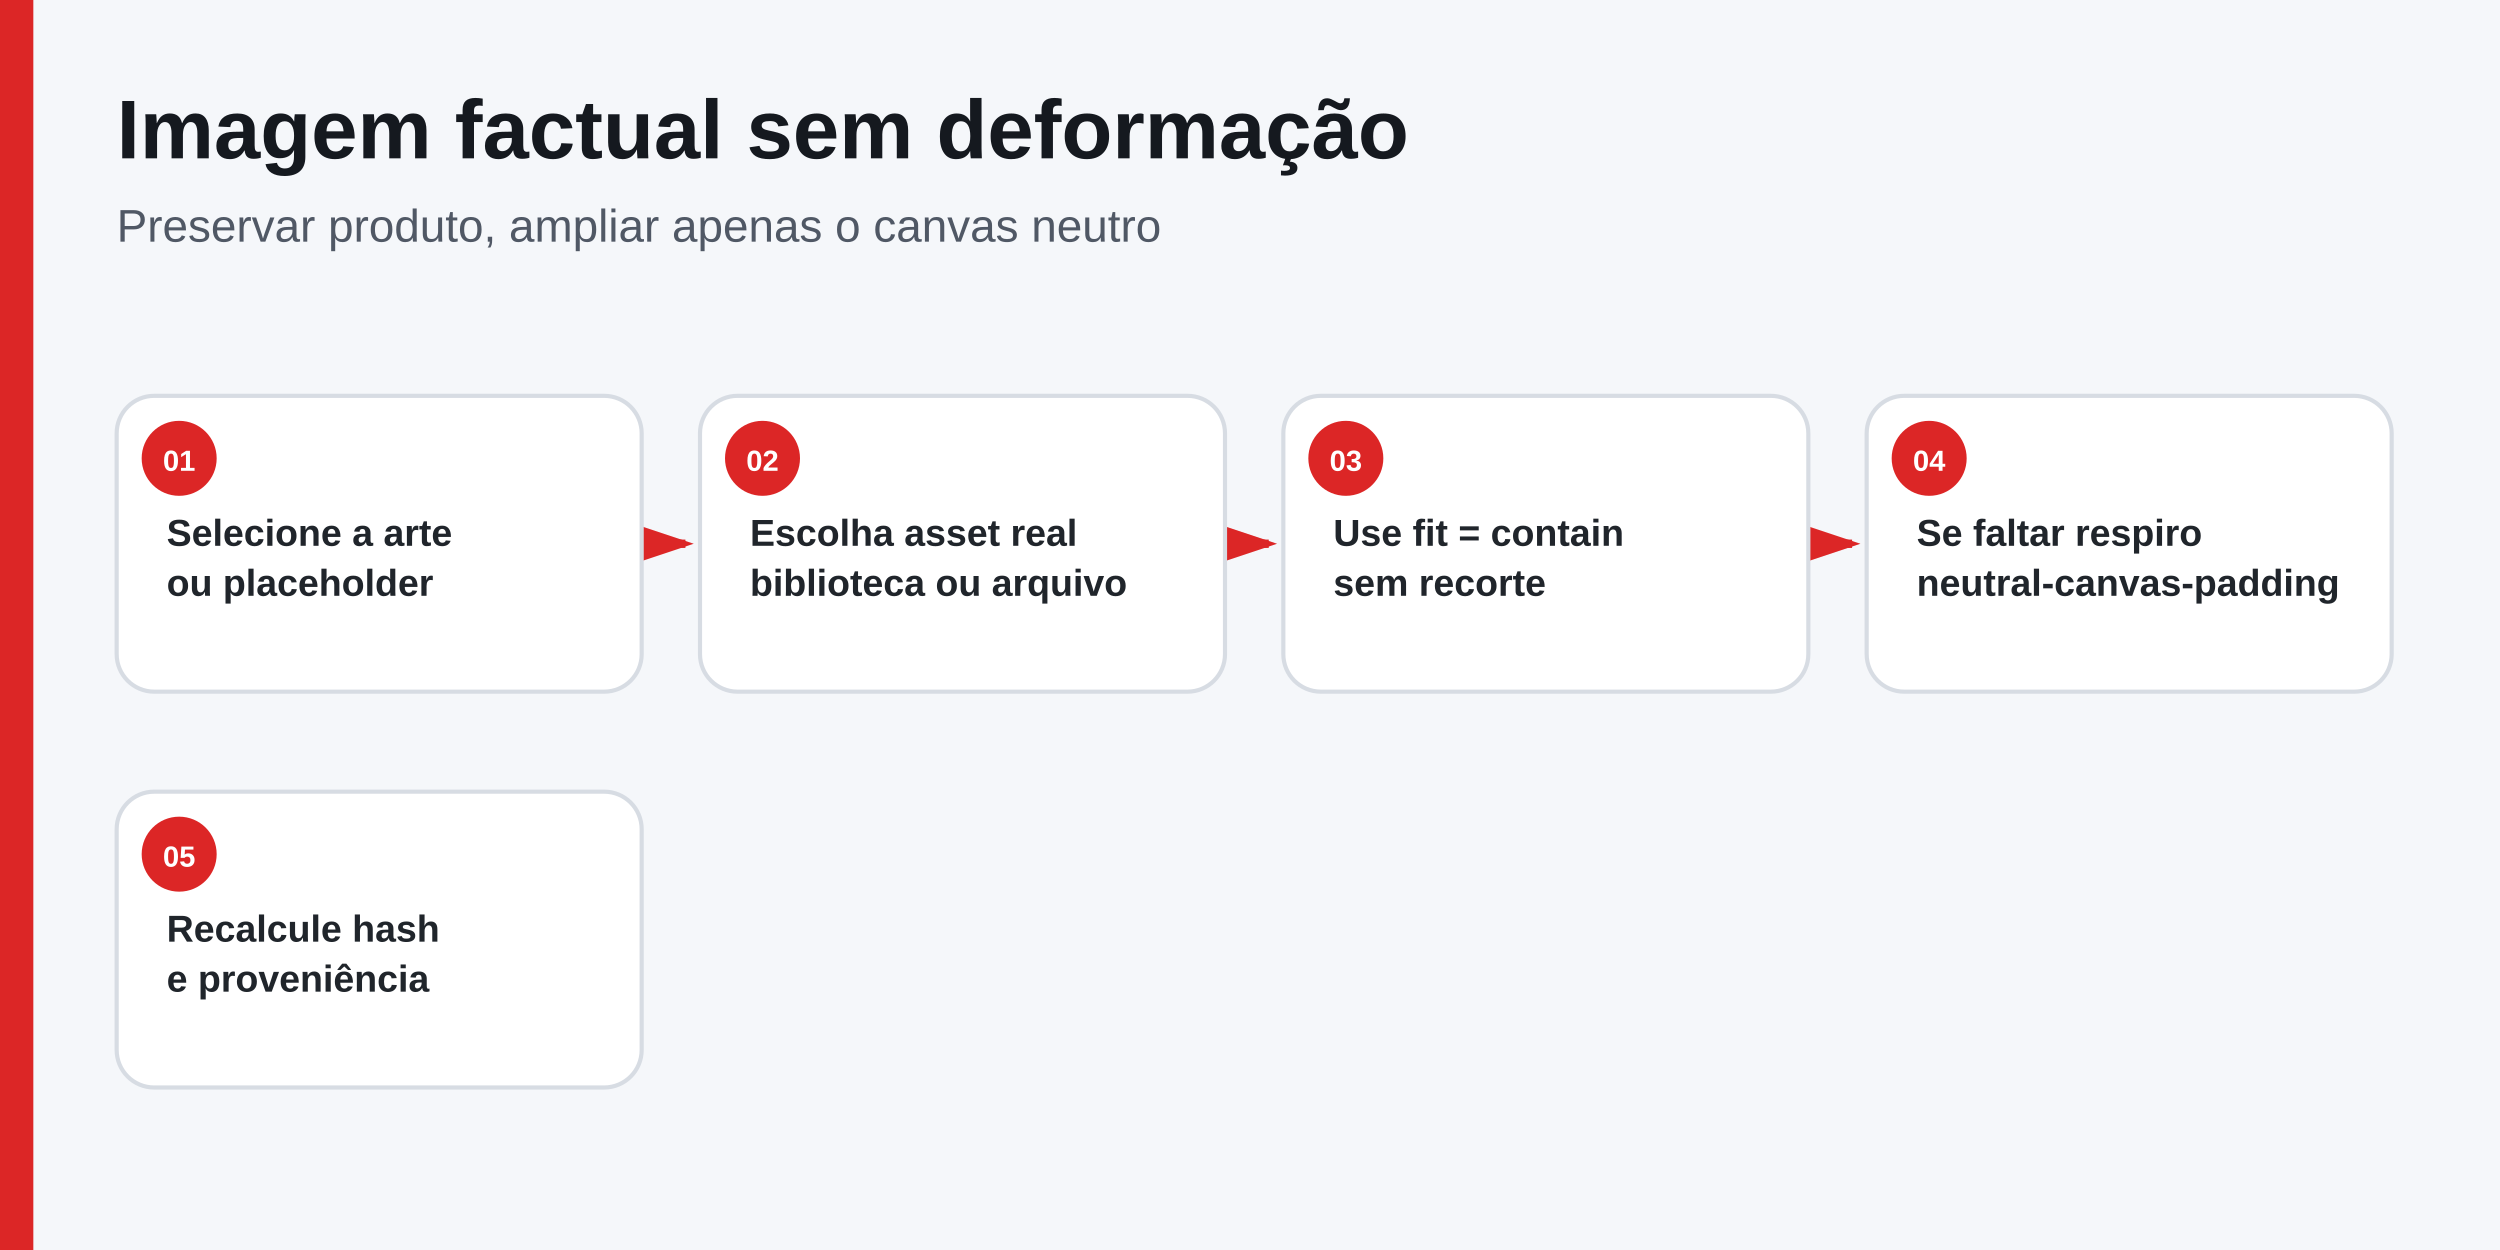
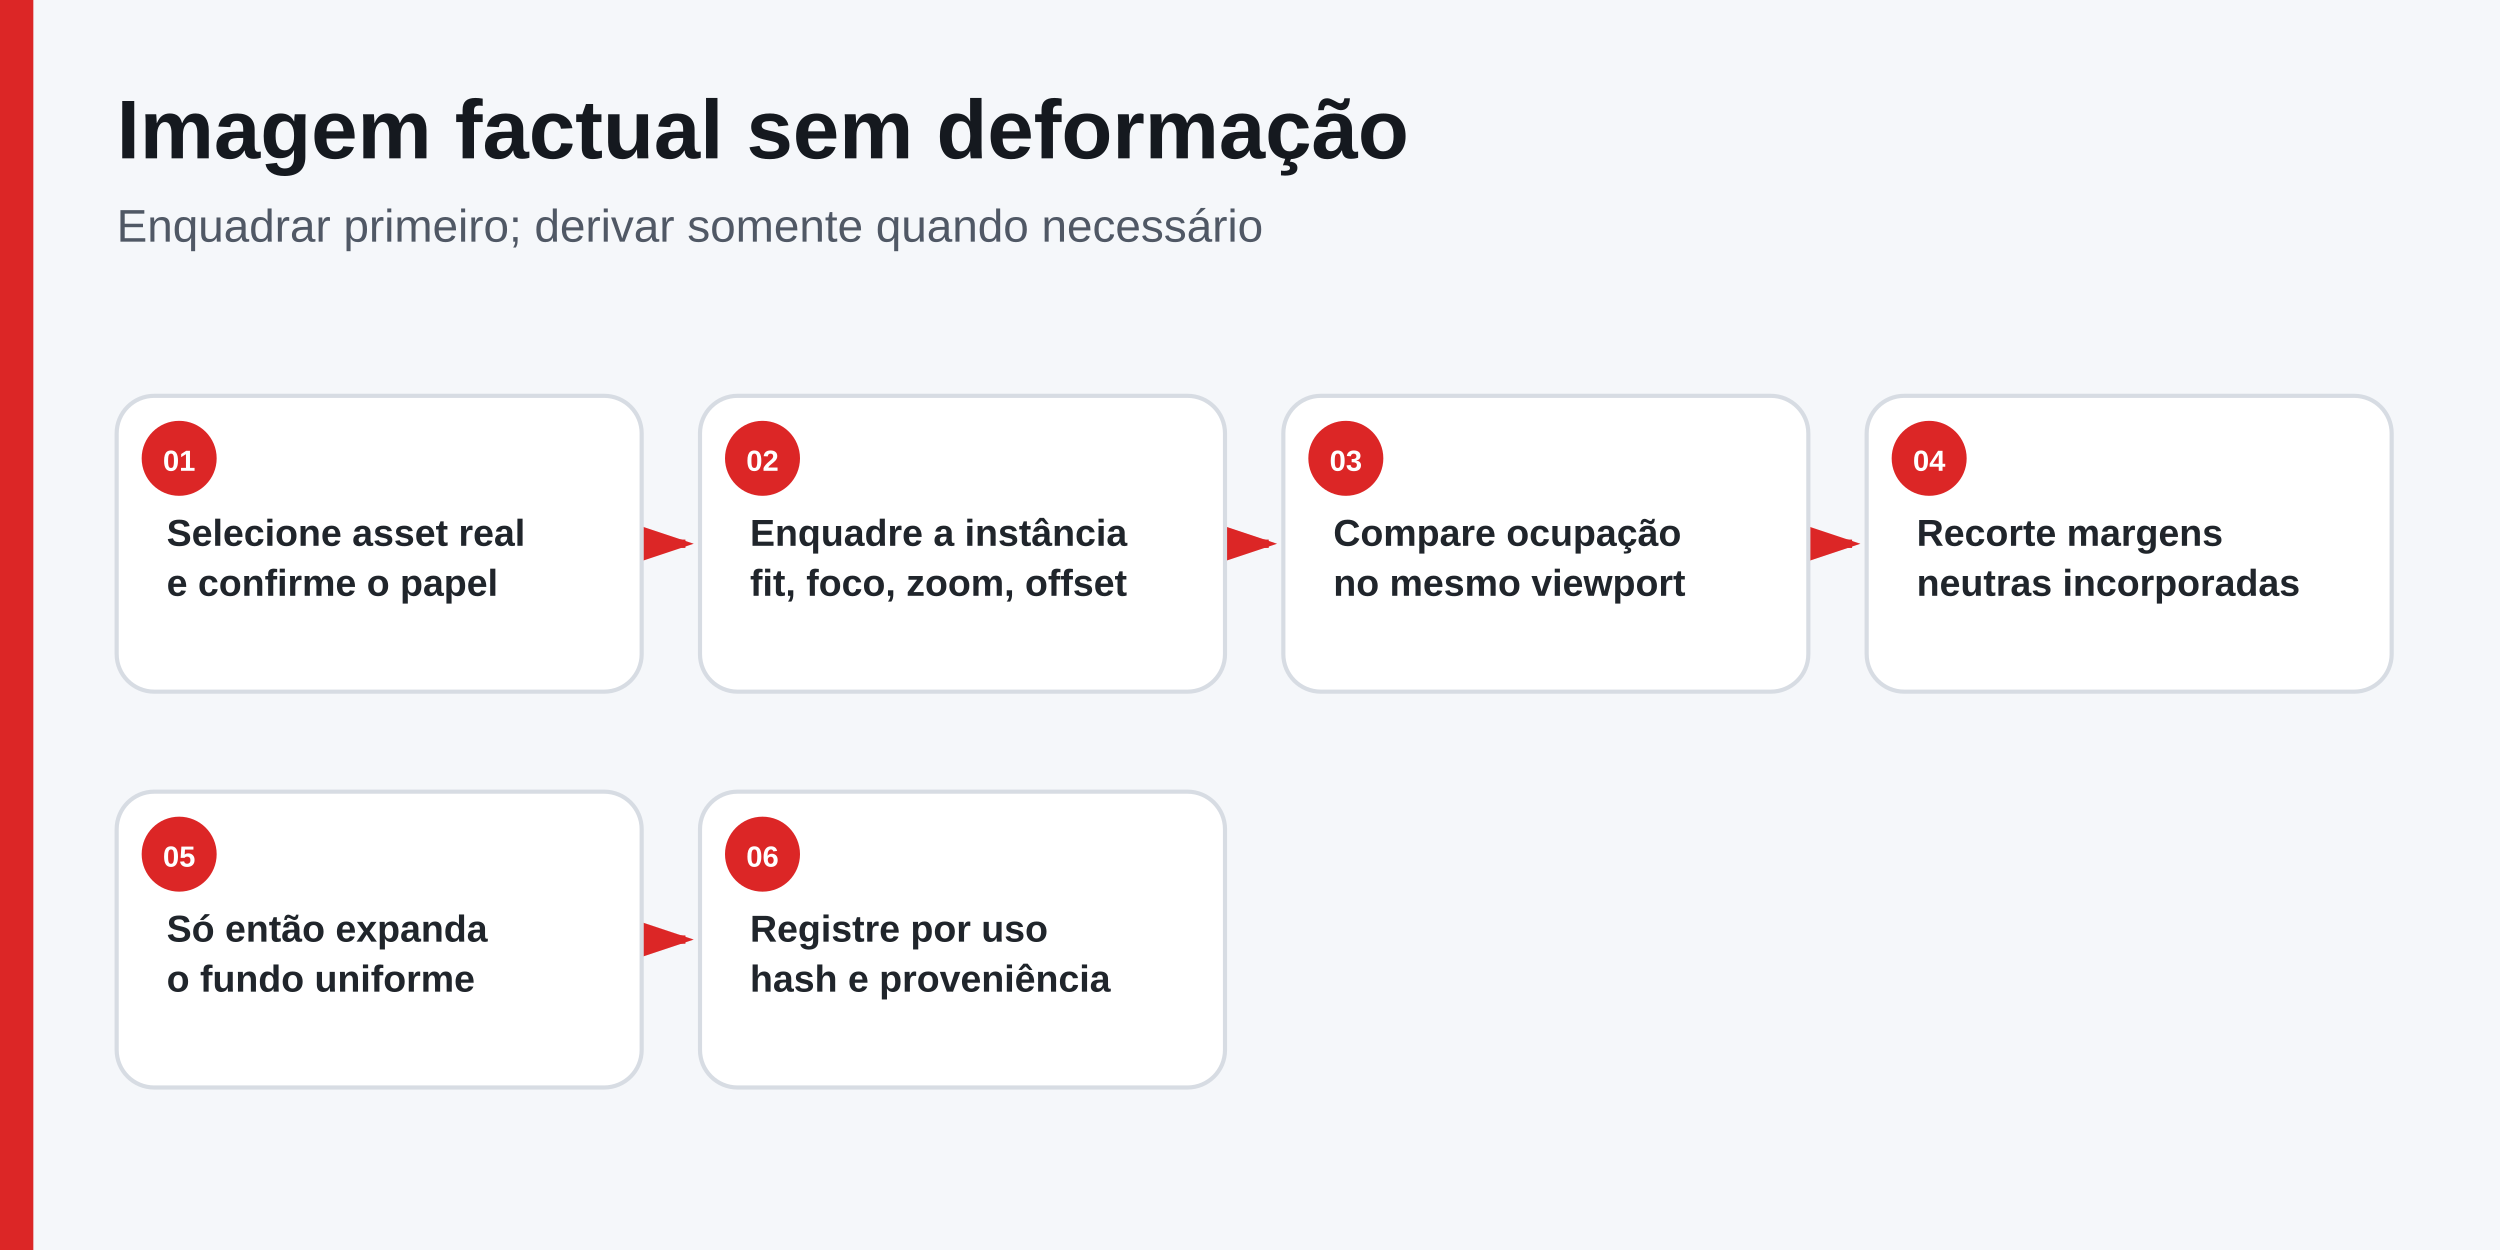
<svg xmlns="http://www.w3.org/2000/svg" width="1200" height="600" viewBox="0 0 1200 600" role="img" aria-labelledby="title desc">
  <defs>
    <marker id="arrow" markerWidth="10" markerHeight="10" refX="8" refY="3" orient="auto">
      <path d="M0,0 L0,6 L9,3 z" fill="#dc2626" />
    </marker>
    <style>.title{font:700 40px Arial,sans-serif;fill:#15191f}.subtitle{font:22px Arial,sans-serif;fill:#505865}.step{font:600 18px Arial,sans-serif;fill:#20252b}.number{font:700 14px Arial,sans-serif;fill:#fff}</style>
  </defs>
  <rect width="100%" height="100%" fill="#f5f7fa" />
  <rect x="0" y="0" width="16" height="100%" fill="#dc2626" />
  <text x="56" y="76" class="title">Imagem factual sem deformação</text>
-   <text x="56" y="116" class="subtitle">Preservar produto, ampliar apenas o canvas neutro</text>
+   <text x="56" y="116" class="subtitle">Enquadrar primeiro; derivar somente quando necessário</text>
  <path d="M 314 261 H 329" stroke="#dc2626" stroke-width="4" marker-end="url(#arrow)" />
  <path d="M 594 261 H 609" stroke="#dc2626" stroke-width="4" marker-end="url(#arrow)" />
  <path d="M 874 261 H 889" stroke="#dc2626" stroke-width="4" marker-end="url(#arrow)" />
+   <path d="M 314 451 H 329" stroke="#dc2626" stroke-width="4" marker-end="url(#arrow)" />
  <g>
    <rect x="56" y="190" width="252" height="142" rx="18" fill="#ffffff" stroke="#d7dce3" stroke-width="2" />
    <circle cx="86" cy="220" r="18" fill="#dc2626" />
    <text x="86" y="226" text-anchor="middle" class="number">01</text>
-     <text x="80" y="262" class="step">Selecione a arte</text>
-     <text x="80" y="286" class="step">ou placeholder</text>
+     <text x="80" y="262" class="step">Selecione asset real</text>
+     <text x="80" y="286" class="step">e confirme o papel</text>
  </g>
  <g>
    <rect x="336" y="190" width="252" height="142" rx="18" fill="#ffffff" stroke="#d7dce3" stroke-width="2" />
    <circle cx="366" cy="220" r="18" fill="#dc2626" />
    <text x="366" y="226" text-anchor="middle" class="number">02</text>
-     <text x="360" y="262" class="step">Escolha asset real</text>
-     <text x="360" y="286" class="step">biblioteca ou arquivo</text>
+     <text x="360" y="262" class="step">Enquadre a instância</text>
+     <text x="360" y="286" class="step">fit, foco, zoom, offset</text>
  </g>
  <g>
    <rect x="616" y="190" width="252" height="142" rx="18" fill="#ffffff" stroke="#d7dce3" stroke-width="2" />
    <circle cx="646" cy="220" r="18" fill="#dc2626" />
    <text x="646" y="226" text-anchor="middle" class="number">03</text>
-     <text x="640" y="262" class="step">Use fit = contain</text>
-     <text x="640" y="286" class="step">sem recorte</text>
+     <text x="640" y="262" class="step">Compare ocupação</text>
+     <text x="640" y="286" class="step">no mesmo viewport</text>
  </g>
  <g>
    <rect x="896" y="190" width="252" height="142" rx="18" fill="#ffffff" stroke="#d7dce3" stroke-width="2" />
    <circle cx="926" cy="220" r="18" fill="#dc2626" />
    <text x="926" y="226" text-anchor="middle" class="number">04</text>
-     <text x="920" y="262" class="step">Se faltar respiro</text>
-     <text x="920" y="286" class="step">neutral-canvas-padding</text>
+     <text x="920" y="262" class="step">Recorte margens</text>
+     <text x="920" y="286" class="step">neutras incorporadas</text>
  </g>
  <g>
    <rect x="56" y="380" width="252" height="142" rx="18" fill="#ffffff" stroke="#d7dce3" stroke-width="2" />
    <circle cx="86" cy="410" r="18" fill="#dc2626" />
    <text x="86" y="416" text-anchor="middle" class="number">05</text>
-     <text x="80" y="452" class="step">Recalcule hash</text>
-     <text x="80" y="476" class="step">e proveniência</text>
+     <text x="80" y="452" class="step">Só então expanda</text>
+     <text x="80" y="476" class="step">o fundo uniforme</text>
+   </g>
+   <g>
+     <rect x="336" y="380" width="252" height="142" rx="18" fill="#ffffff" stroke="#d7dce3" stroke-width="2" />
+     <circle cx="366" cy="410" r="18" fill="#dc2626" />
+     <text x="366" y="416" text-anchor="middle" class="number">06</text>
+     <text x="360" y="452" class="step">Registre por uso</text>
+     <text x="360" y="476" class="step">hash e proveniência</text>
  </g>
</svg>
